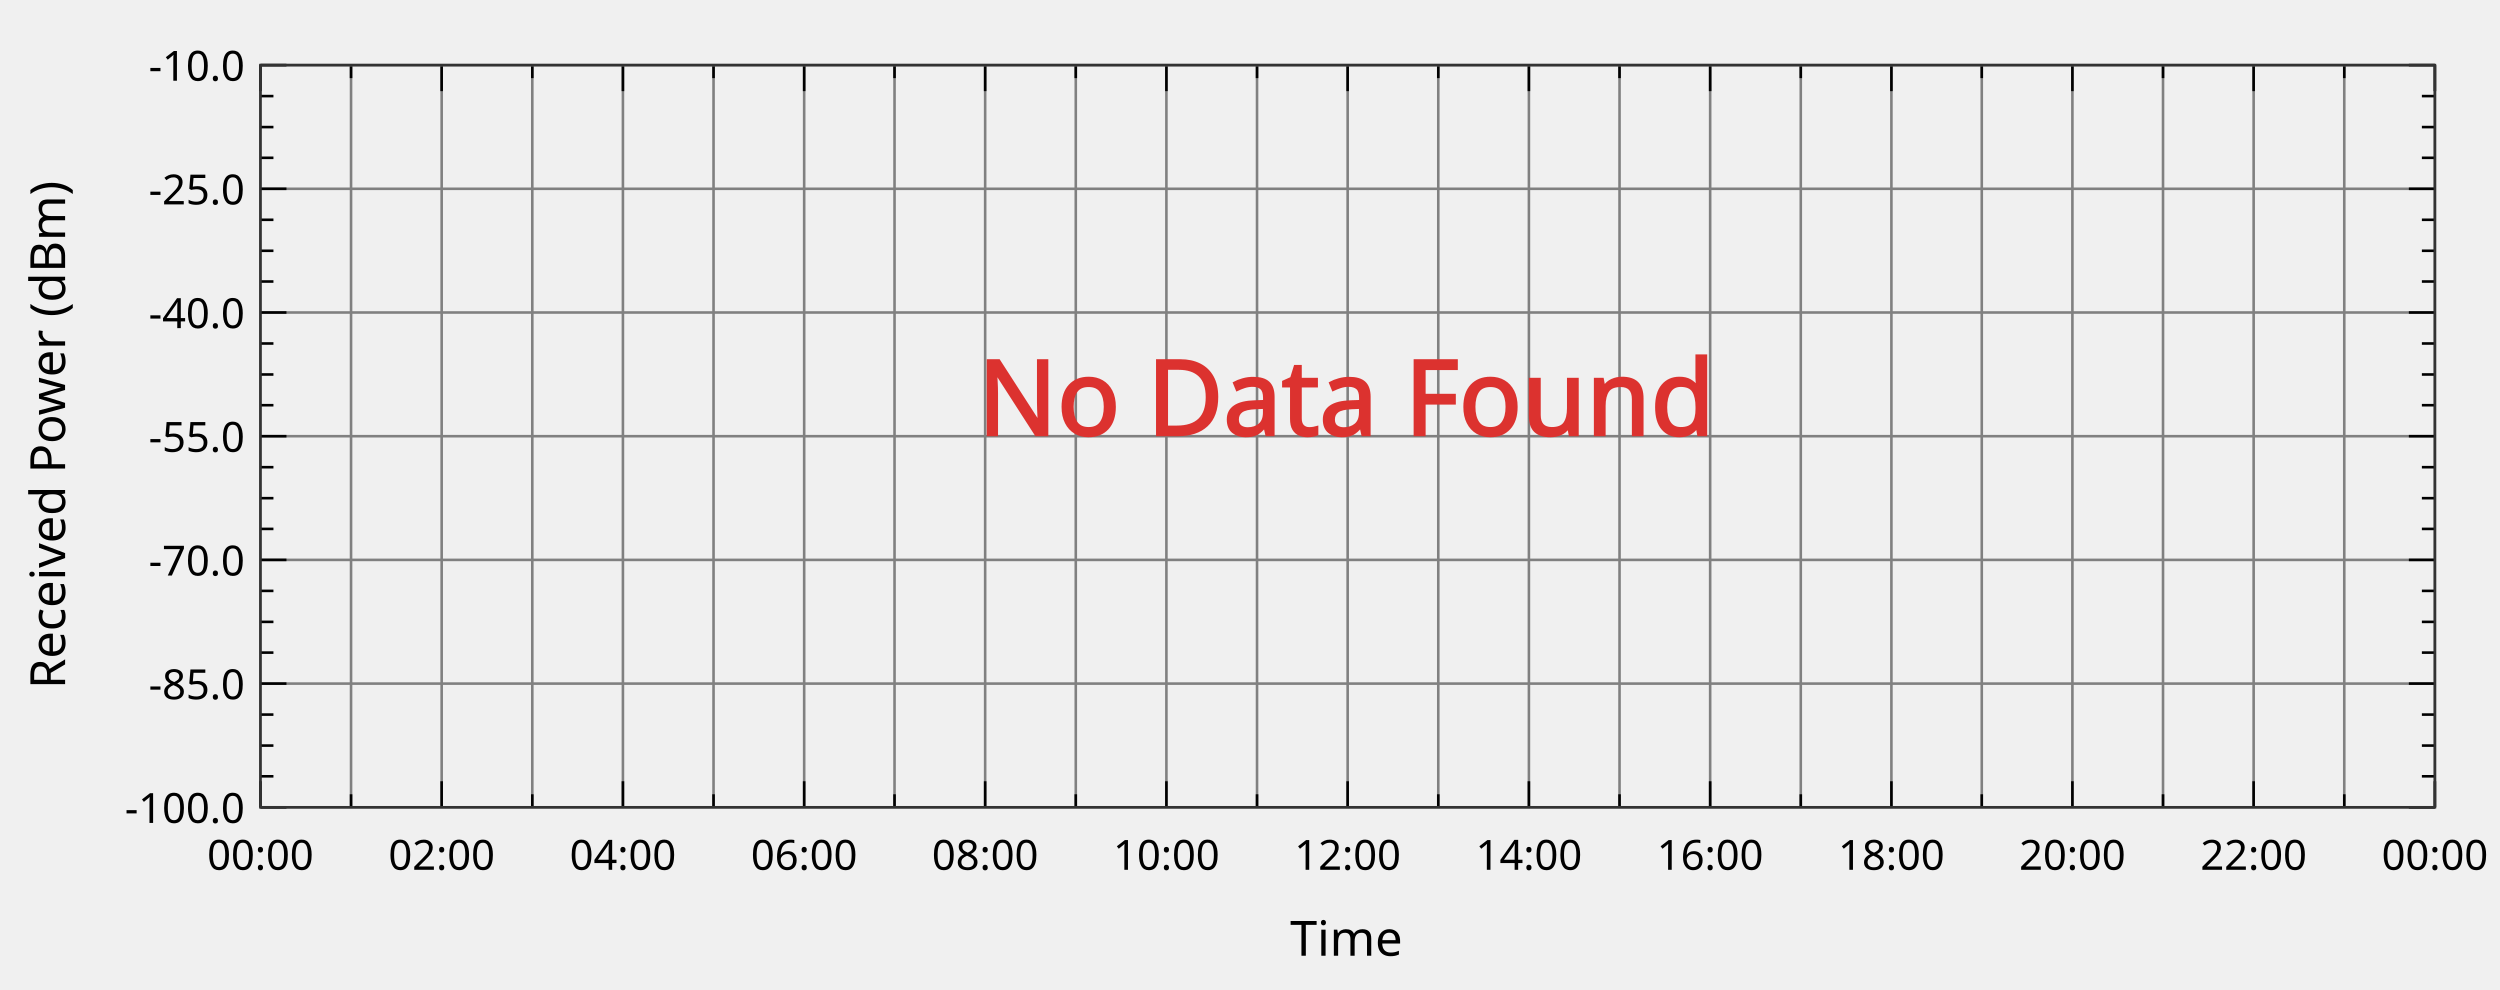
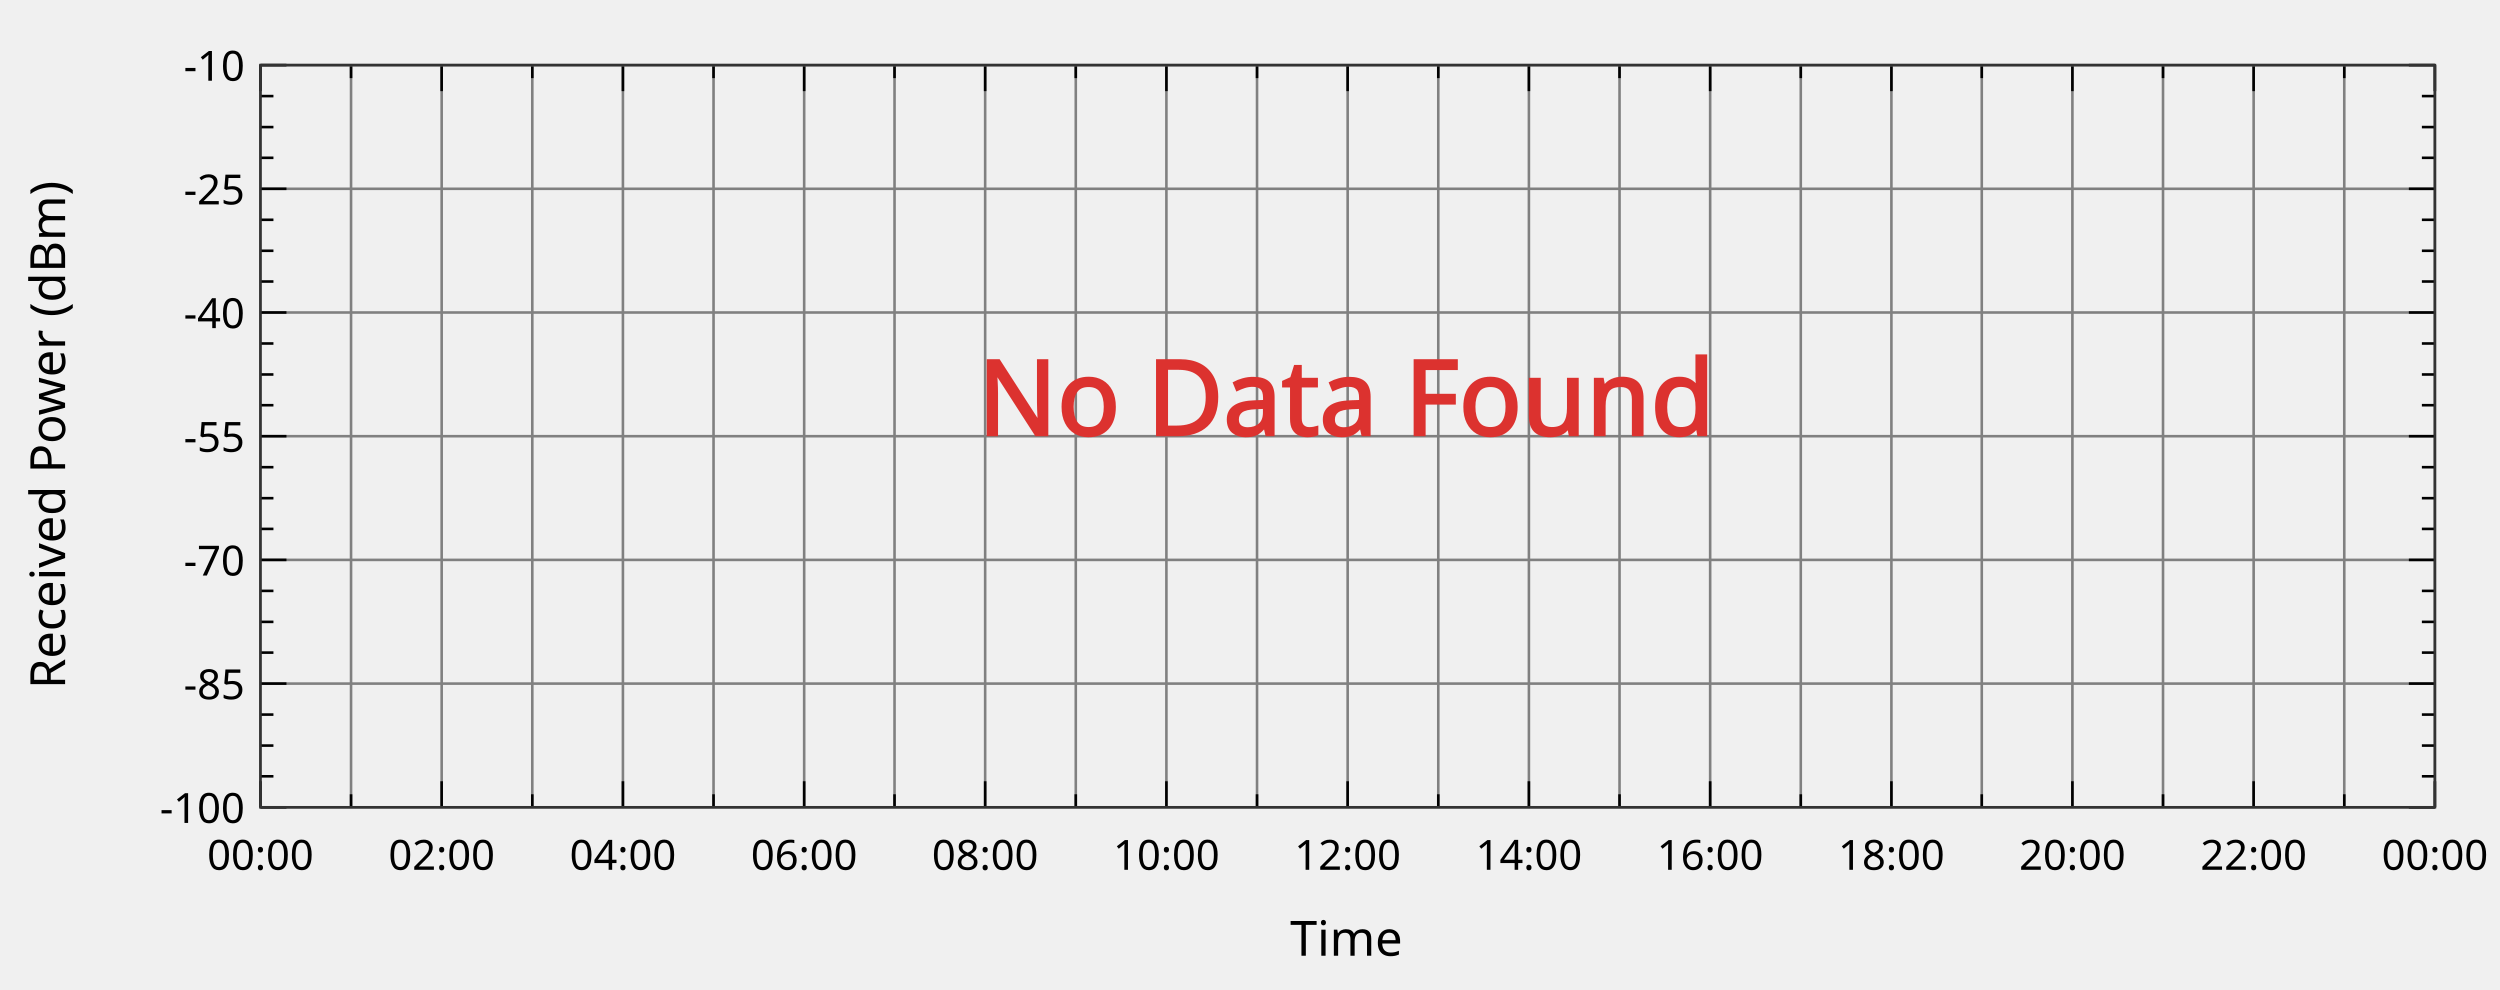
<svg xmlns="http://www.w3.org/2000/svg" xmlns:xlink="http://www.w3.org/1999/xlink" viewbox="0 0 960 380" width="960" height="380" style="font-family: 'Exo'">
  <defs>
    <style type="text/css">@font-face {
	font-family: 'Exo';
	font-style: normal;
	font-weight: 400;
	src: local('Exo Regular'), local('Exo-Regular'), url(http://themes.googleusercontent.com/static/fonts/exo/v1/wocyXRLWPo2Av-yUTmmbTA.woff) format('woff');
}
</style>
  </defs>
  <path id="cursor_line" d="M0,25l0,285" stroke="#cb4b16" stroke-width="1.5" display="none" />
  <g style="color:grey" stroke="currentColor" transform="translate(0,25)">
    <path d="m100.0 0v285" />
    <path d="m134.8 0v285" />
    <path d="m169.6 0v285" />
    <path d="m204.4 0v285" />
    <path d="m239.2 0v285" />
    <path d="m274.0 0v285" />
    <path d="m308.8 0v285" />
    <path d="m343.5 0v285" />
    <path d="m378.3 0v285" />
    <path d="m413.1 0v285" />
    <path d="m447.9 0v285" />
    <path d="m482.7 0v285" />
    <path d="m517.5 0v285" />
    <path d="m552.3 0v285" />
    <path d="m587.1 0v285" />
    <path d="m621.9 0v285" />
    <path d="m656.7 0v285" />
    <path d="m691.5 0v285" />
    <path d="m726.3 0v285" />
    <path d="m761.0 0v285" />
    <path d="m795.8 0v285" />
    <path d="m830.6 0v285" />
    <path d="m865.4 0v285" />
    <path d="m900.2 0v285" />
    <path d="m935.0 0v285" />
  </g>
  <g style="color:black" stroke="currentColor" transform="translate(0,25)">
    <path d="m100.0 0v10m0 265v10" />
    <path d="m134.8 0v5m0 275v5" />
    <path d="m169.6 0v10m0 265v10" />
    <path d="m204.4 0v5m0 275v5" />
    <path d="m239.2 0v10m0 265v10" />
    <path d="m274.0 0v5m0 275v5" />
    <path d="m308.8 0v10m0 265v10" />
    <path d="m343.5 0v5m0 275v5" />
    <path d="m378.3 0v10m0 265v10" />
    <path d="m413.1 0v5m0 275v5" />
    <path d="m447.9 0v10m0 265v10" />
    <path d="m482.7 0v5m0 275v5" />
    <path d="m517.5 0v10m0 265v10" />
    <path d="m552.3 0v5m0 275v5" />
    <path d="m587.1 0v10m0 265v10" />
    <path d="m621.9 0v5m0 275v5" />
    <path d="m656.7 0v10m0 265v10" />
    <path d="m691.5 0v5m0 275v5" />
    <path d="m726.3 0v10m0 265v10" />
    <path d="m761.0 0v5m0 275v5" />
    <path d="m795.8 0v10m0 265v10" />
    <path d="m830.6 0v5m0 275v5" />
    <path d="m865.4 0v10m0 265v10" />
    <path d="m900.2 0v5m0 275v5" />
    <path d="m935.0 0v10m0 265v10" />
  </g>
  <g style="text-anchor:middle" stroke="none" transform="translate(0,334)" font-size="12pt" fill="#000">
    <g transform="translate(100.0)">
      <text>00:00</text>
    </g>
    <g transform="translate(169.6)">
      <text>02:00</text>
    </g>
    <g transform="translate(239.2)">
      <text>04:00</text>
    </g>
    <g transform="translate(308.8)">
      <text>06:00</text>
    </g>
    <g transform="translate(378.3)">
      <text>08:00</text>
    </g>
    <g transform="translate(447.9)">
      <text>10:00</text>
    </g>
    <g transform="translate(517.5)">
      <text>12:00</text>
    </g>
    <g transform="translate(587.1)">
      <text>14:00</text>
    </g>
    <g transform="translate(656.7)">
      <text>16:00</text>
    </g>
    <g transform="translate(726.3)">
      <text>18:00</text>
    </g>
    <g transform="translate(795.8)">
      <text>20:00</text>
    </g>
    <g transform="translate(865.4)">
      <text>22:00</text>
    </g>
    <g transform="translate(935.0)">
      <text>00:00</text>
    </g>
  </g>
  <g style="text-anchor: middle" transform="translate(517 367)" font-size="14pt" fill="#000">
    <text>Time</text>
  </g>
  <g style="color:grey" stroke="currentColor" transform="translate(100,0)">
    <path d="m0 310.0h835" />
    <path d="m0 262.5h835" />
    <path d="m0 215.0h835" />
    <path d="m0 167.5h835" />
    <path d="m0 120.0h835" />
    <path d="m0 72.5h835" />
    <path d="m0 25.0h835" />
  </g>
  <g style="color:black" stroke="currentColor" transform="translate(100,0)">
    <path d="m0 310.0h10m815 0h10" />
    <path d="m0 298.1h5m825 0h5" />
    <path d="m0 286.3h5m825 0h5" />
    <path d="m0 274.4h5m825 0h5" />
    <path d="m0 262.5h10m815 0h10" />
    <path d="m0 250.6h5m825 0h5" />
    <path d="m0 238.8h5m825 0h5" />
    <path d="m0 226.9h5m825 0h5" />
    <path d="m0 215.0h10m815 0h10" />
    <path d="m0 203.1h5m825 0h5" />
    <path d="m0 191.3h5m825 0h5" />
    <path d="m0 179.4h5m825 0h5" />
    <path d="m0 167.5h10m815 0h10" />
    <path d="m0 155.6h5m825 0h5" />
    <path d="m0 143.8h5m825 0h5" />
    <path d="m0 131.9h5m825 0h5" />
    <path d="m0 120.0h10m815 0h10" />
    <path d="m0 108.1h5m825 0h5" />
    <path d="m0 96.3h5m825 0h5" />
    <path d="m0 84.4h5m825 0h5" />
    <path d="m0 72.5h10m815 0h10" />
    <path d="m0 60.6h5m825 0h5" />
    <path d="m0 48.8h5m825 0h5" />
    <path d="m0 36.9h5m825 0h5" />
    <path d="m0 25.0h10m815 0h10" />
  </g>
  <g style="text-anchor:end" stroke="none" transform="translate(94,0)" font-size="12pt" fill="#000">
    <g transform="translate(0,316.0)">
-       <text>-100.0</text>
+       <text>-100</text>
    </g>
    <g transform="translate(0,268.5)">
-       <text>-85.0</text>
+       <text>-85</text>
    </g>
    <g transform="translate(0,221.0)">
-       <text>-70.0</text>
+       <text>-70</text>
    </g>
    <g transform="translate(0,173.5)">
-       <text>-55.0</text>
+       <text>-55</text>
    </g>
    <g transform="translate(0,126.0)">
-       <text>-40.0</text>
+       <text>-40</text>
    </g>
    <g transform="translate(0,78.5)">
-       <text>-25.0</text>
+       <text>-25</text>
    </g>
    <g transform="translate(0,31.0)">
-       <text>-10.0</text>
+       <text>-10</text>
    </g>
  </g>
  <g style="text-anchor:middle" transform="translate(25 167) rotate(-90)" font-size="14pt" fill="#000">
    <text>Received Power (dBm)</text>
  </g>
  <g stroke="#333" fill="none">
    <path d="m100 25v285h835v-285h-835z" />
  </g>
  <g transform="translate(100,310) scale(1, -1)">
    <a xlink:title="Plot #1">
      <g stroke-width="1.4" stroke-linejoin="bevel" fill="none">
        <path stroke="#dc322f" d="[SPLIT]" />
      </g>
    </a>
  </g>
  <g style="text-anchor:middle" stroke="#dc322f" transform="translate(517,167)" font-size="30pt" display="[SPLIT]" fill="#dc322f">
    <text>No Data Found</text>
  </g>
  <rect x="0" y="0" width="960" height="380" fill="white" fill-opacity="0" stroke="none" stroke-width="0" />
</svg>
